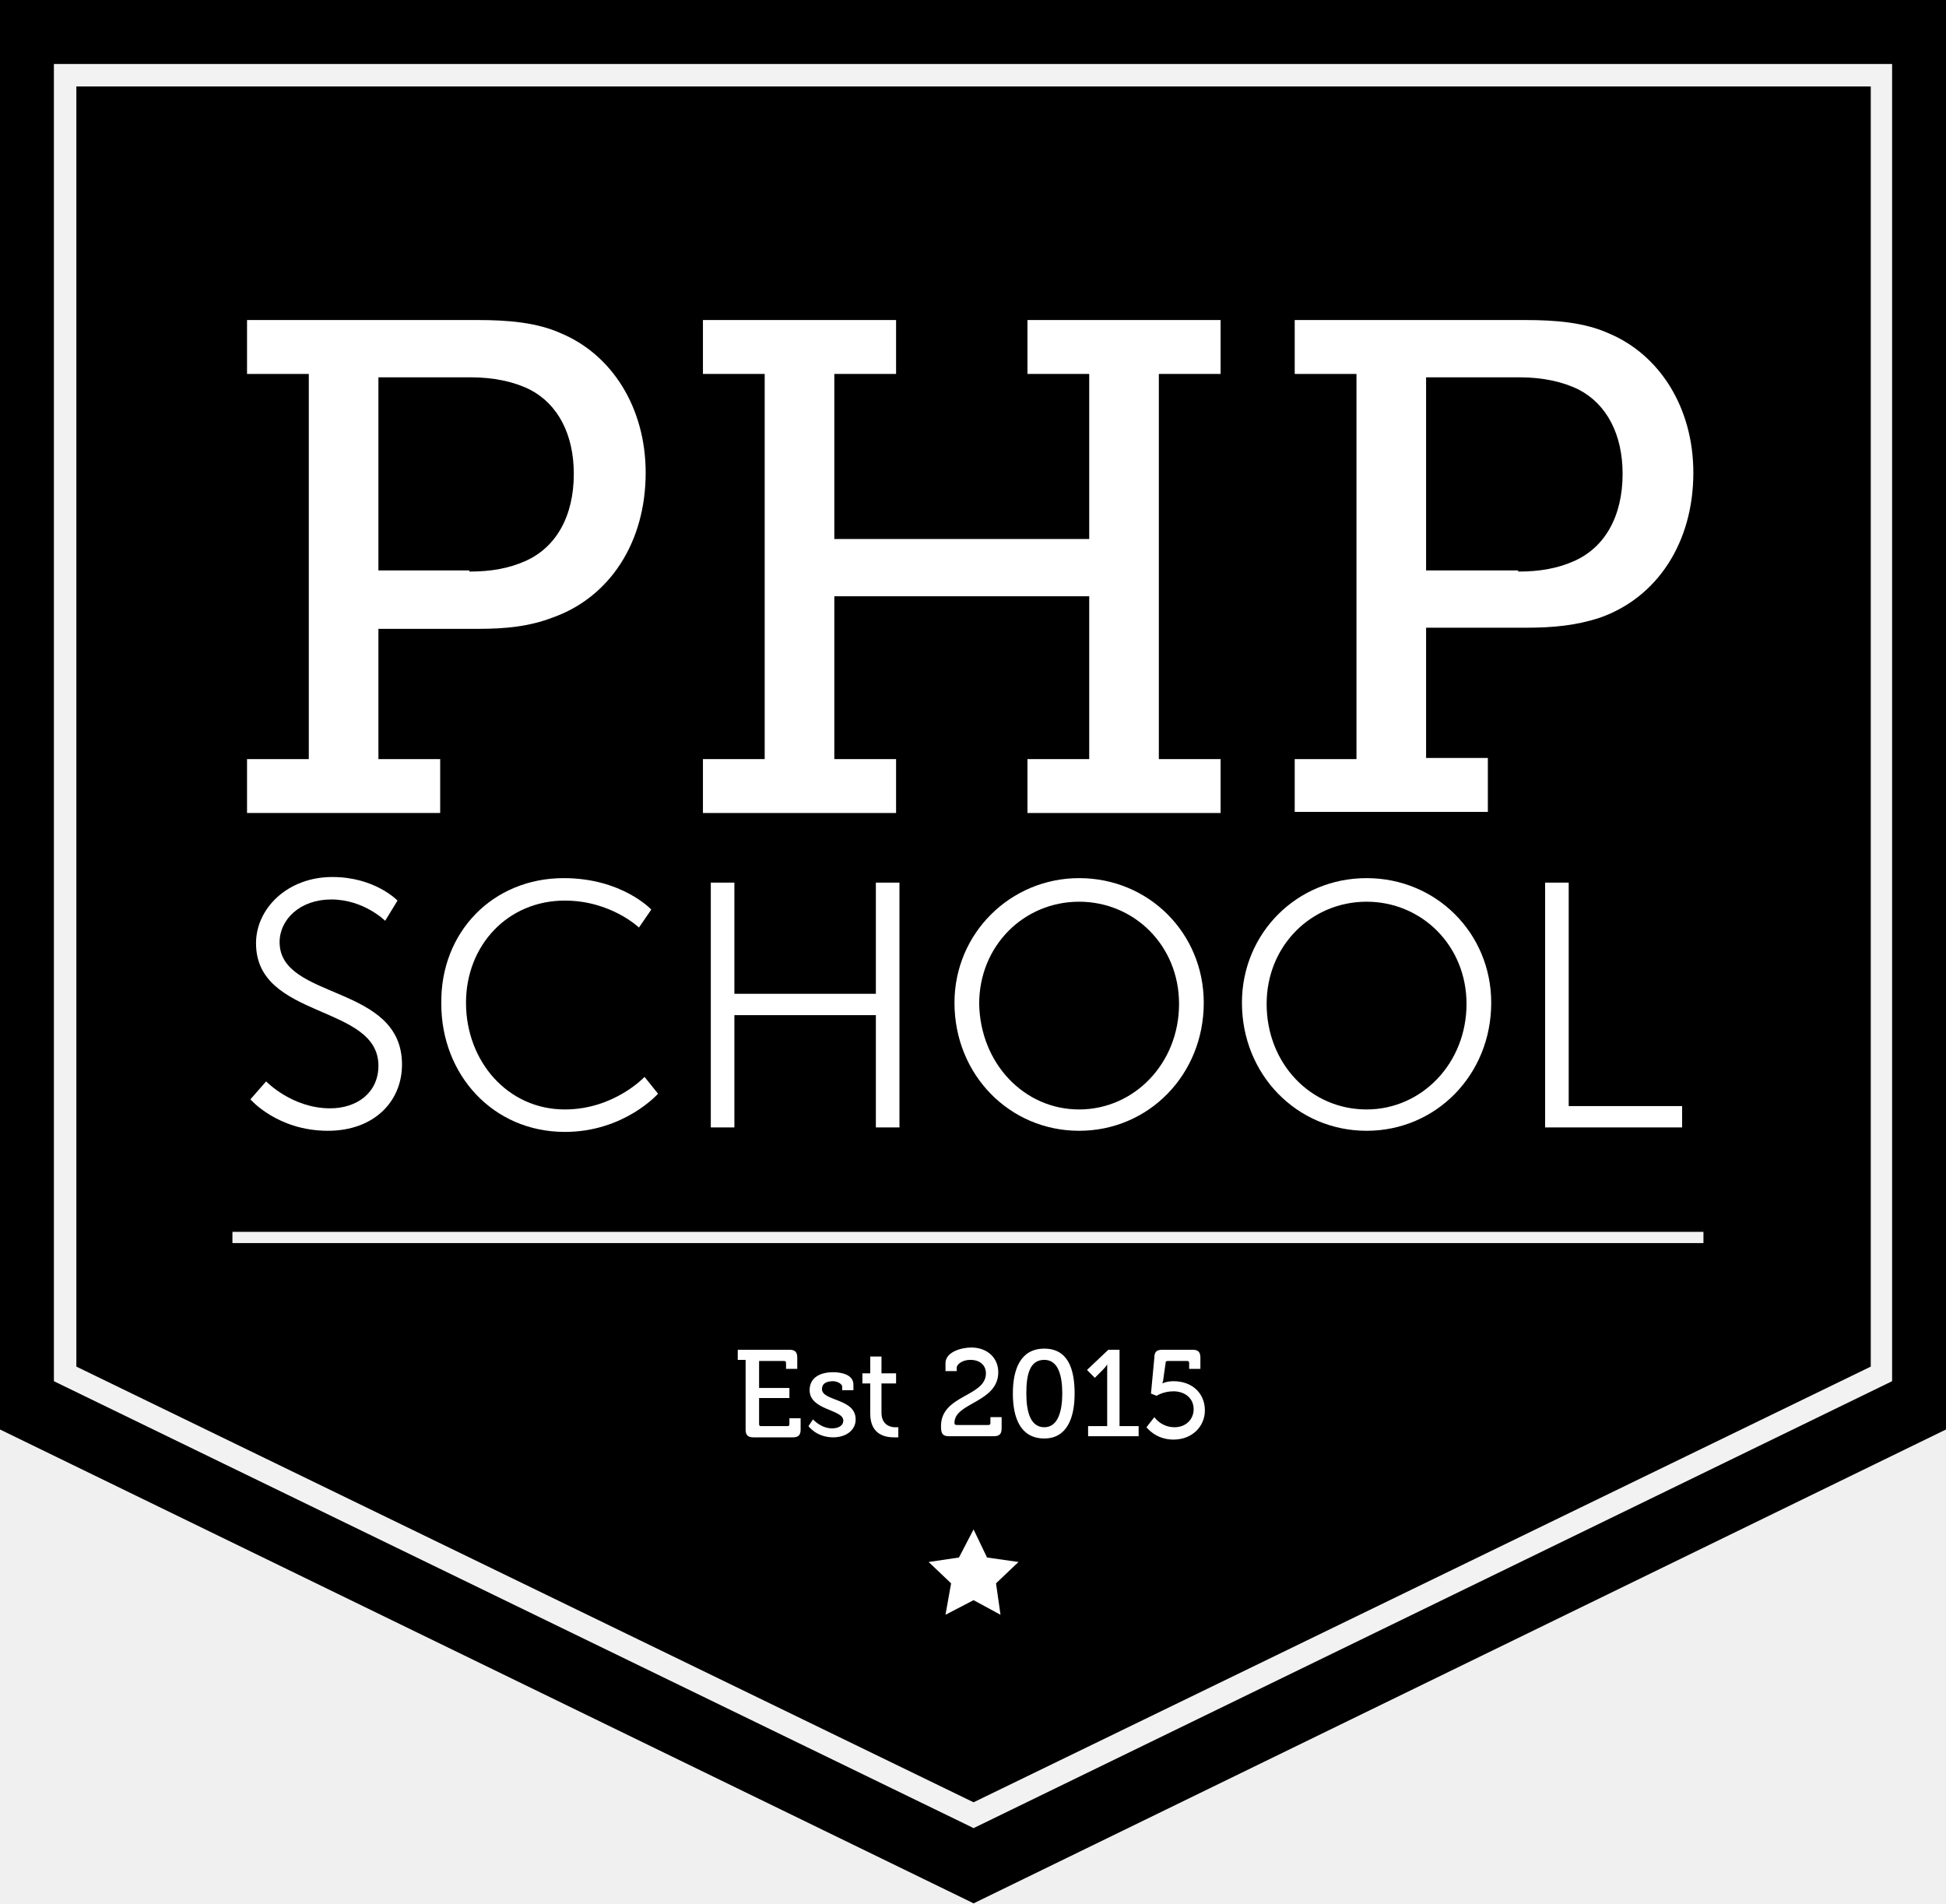
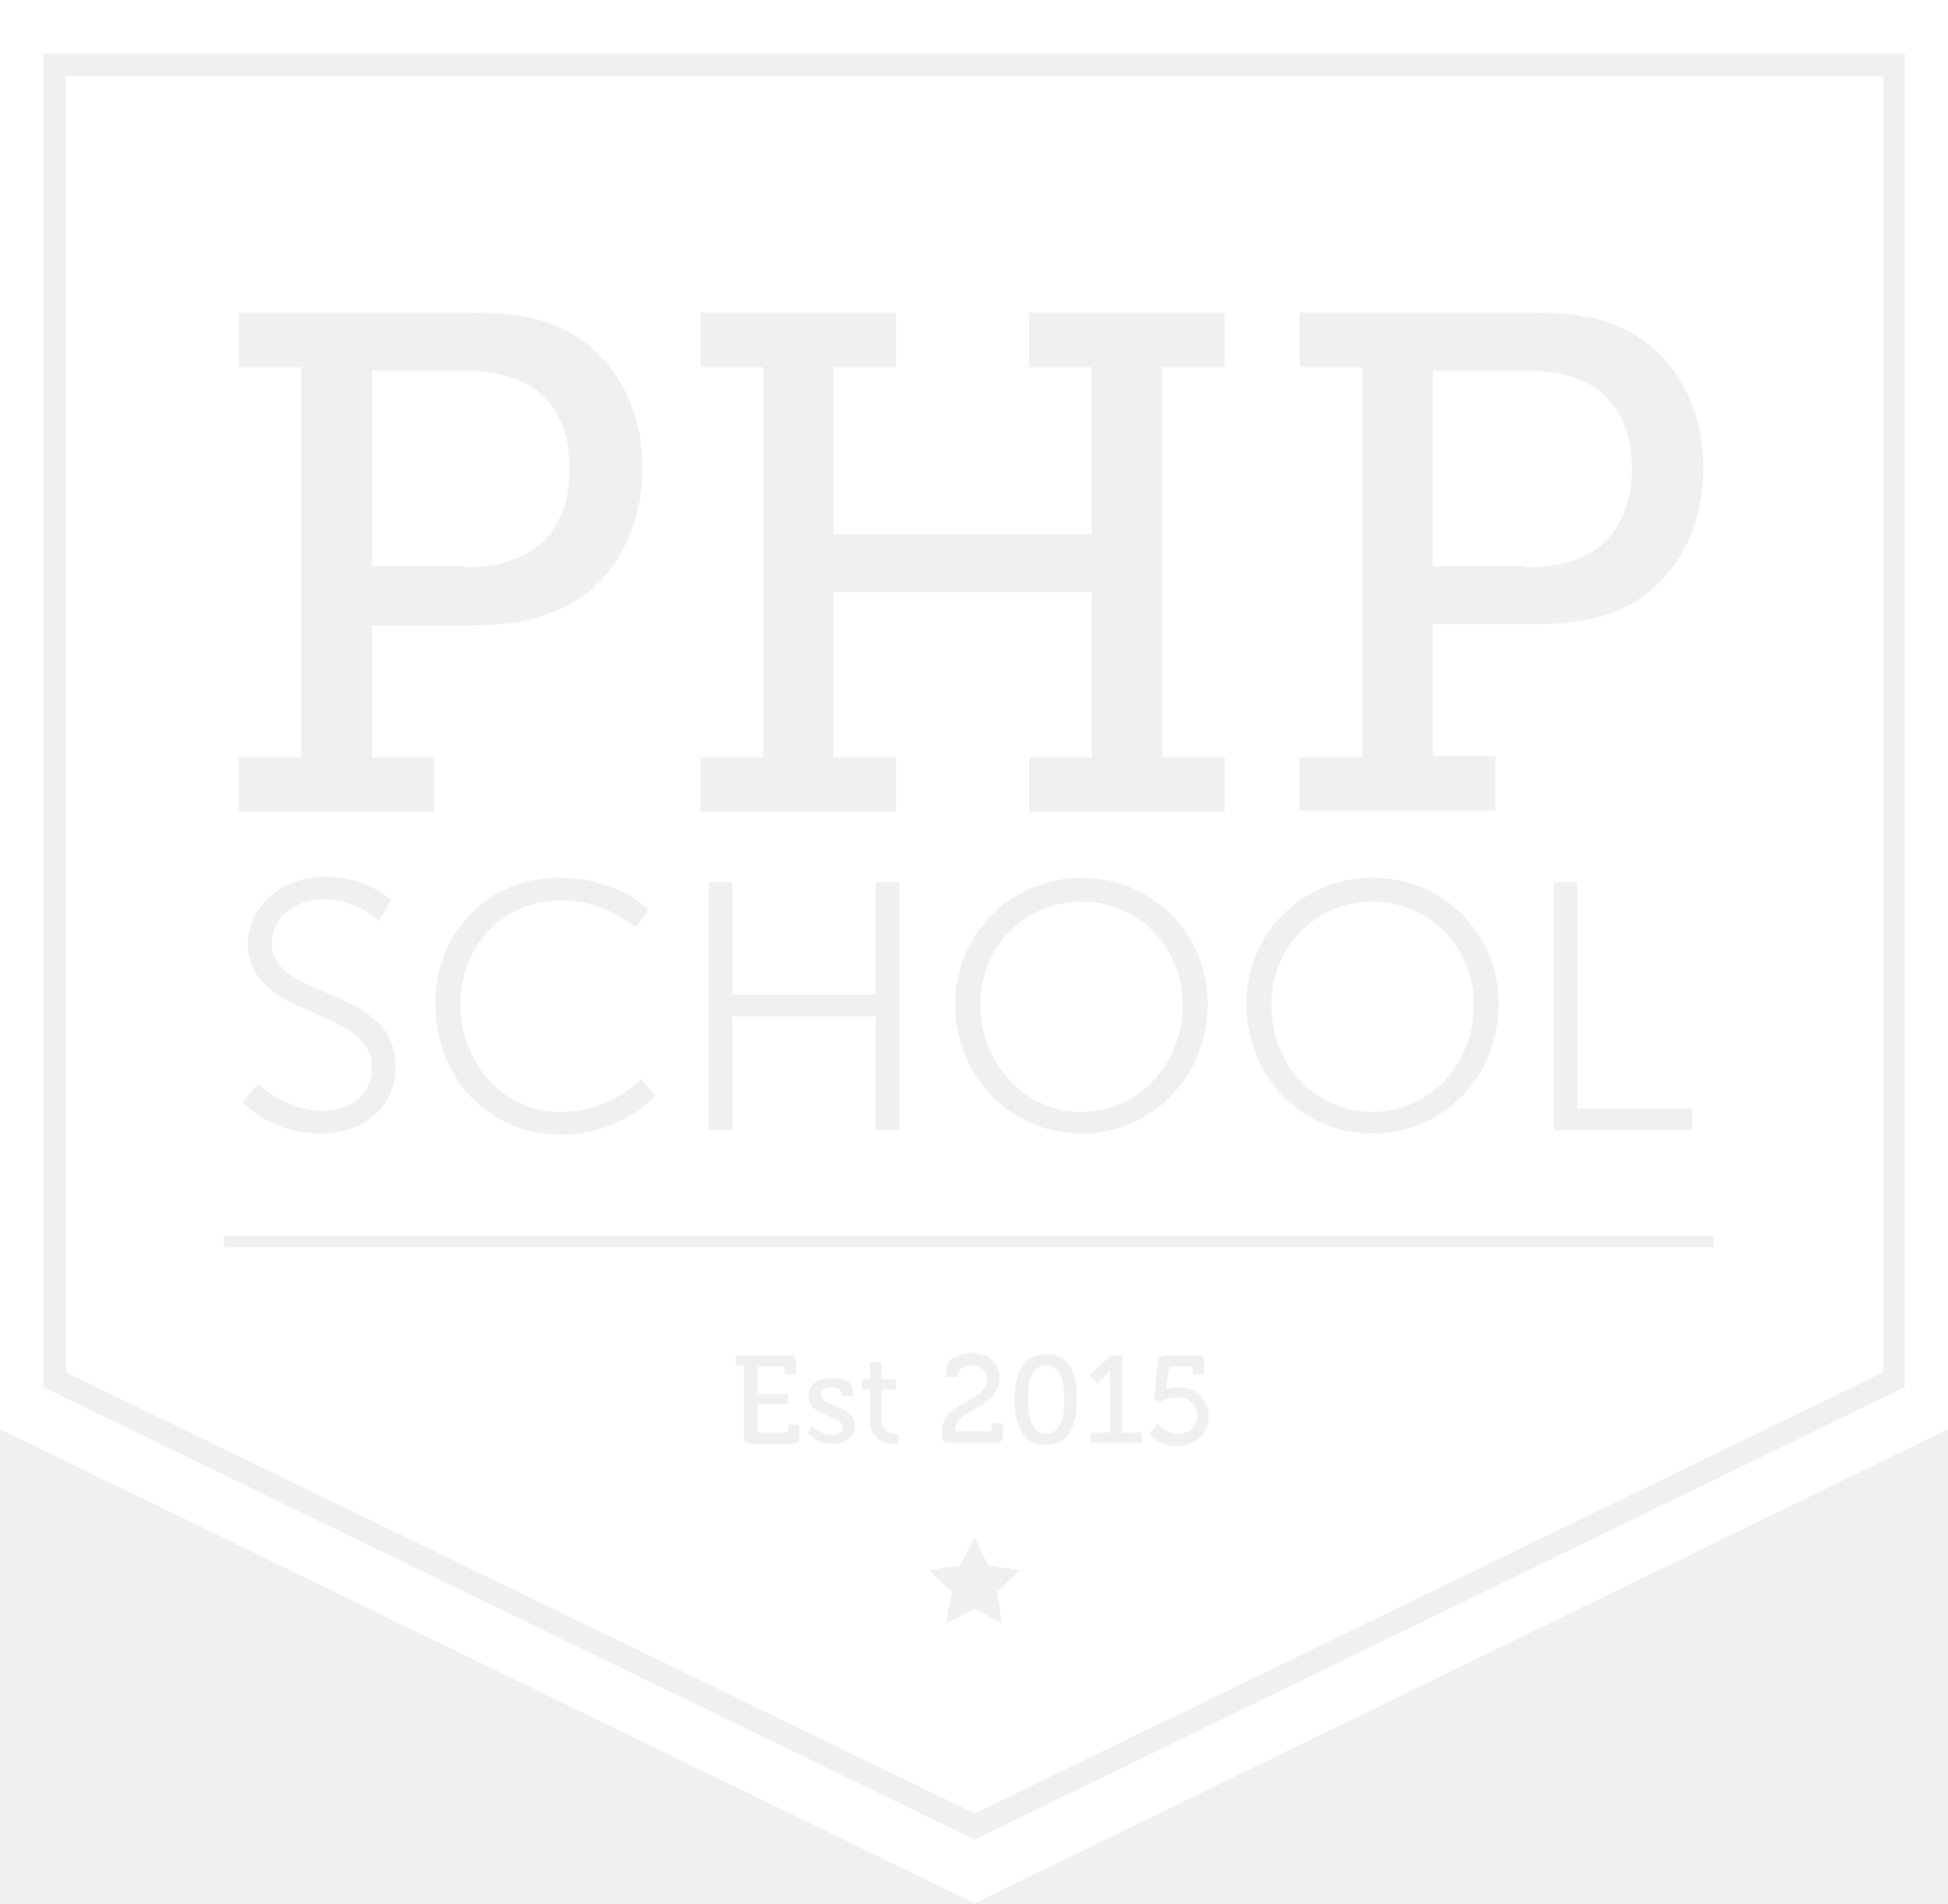
- <svg xmlns="http://www.w3.org/2000/svg" version="1.1" x="0px" y="0px" width="173.3px" height="169.5px" viewBox="0 0 173.3 169.5" enable-background="new 0 0 173.3 169.5" xml:space="preserve">
+ <svg xmlns="http://www.w3.org/2000/svg" version="1.1" x="0px" y="0px" width="171.3px" height="167.4px" viewBox="0 0 171.3 167.4" enable-background="new 0 0 171.3 167.4" xml:space="preserve">
  <defs>
</defs>
  <g>
-     <g>
-       <polygon points="172.3,126.7 86.7,168.4 1,126.7 1,1 172.3,1   " />
-       <path d="M86.7,169.5l-0.4-0.2L0,127.3V0h173.3v127.3L86.7,169.5z M2,126.1l84.7,41.2l84.7-41.2V2H2V126.1z" />
-     </g>
-     <g>
-       <polygon points="167.5,122.4 86.7,161.7 5.8,122.4 5.8,6.7 167.5,6.7   " />
-       <path fill="#F2F2F2" d="M86.7,162.8l-0.4-0.2L4.8,123V5.7h163.7V123L86.7,162.8z M6.8,121.7l79.9,38.8l79.9-38.8V7.7H6.8V121.7z" />
-     </g>
-     <g>
-       <path fill="#FFFFFF" d="M22,67.6h5.5V33.3H22v-4.8h20.5c2.7,0,5.3,0.2,7.5,1.2c4.5,1.9,7.5,6.6,7.5,12.4c0,6.2-3.2,11.1-8.3,12.9    C47.1,55.8,45,56,42.6,56h-8.9v11.6h5.5v4.8H22V67.6z M41.8,50.9c2,0,3.5-0.3,4.9-0.9c2.8-1.2,4.4-4,4.4-7.8    c0-3.5-1.4-6.2-3.9-7.5c-1.4-0.7-3.2-1.1-5.3-1.1h-8.2v17.2H41.8z" />
-       <path fill="#FFFFFF" d="M62.6,67.6h5.5V33.3h-5.5v-4.8h17.2v4.8h-5.5V48H97V33.3h-5.5v-4.8h17.2v4.8h-5.5v34.3h5.5v4.8H91.5v-4.8    H97V53.1H74.3v14.5h5.5v4.8H62.6V67.6z" />
-       <path fill="#FFFFFF" d="M115.3,67.6h5.5V33.3h-5.5v-4.8h20.5c2.7,0,5.3,0.2,7.5,1.2c4.5,1.9,7.5,6.6,7.5,12.4    c0,6.2-3.2,11.1-8.3,12.9c-2.1,0.7-4.2,0.9-6.6,0.9H127v11.6h5.5v4.8h-17.2V67.6z M135.2,50.9c2,0,3.5-0.3,4.9-0.9    c2.8-1.2,4.4-4,4.4-7.8c0-3.5-1.4-6.2-3.9-7.5c-1.4-0.7-3.2-1.1-5.3-1.1H127v17.2H135.2z" />
-     </g>
-     <g>
-       <path fill="#FFFFFF" d="M23.7,96.3c0,0,2.3,2.4,5.7,2.4c2.4,0,4.3-1.4,4.3-3.8c0-5.5-10.9-4.1-10.9-10.9c0-3.1,2.8-5.9,6.8-5.9    c3.8,0,5.8,2.1,5.8,2.1l-1.1,1.8c0,0-1.9-1.9-4.8-1.9c-2.8,0-4.6,1.8-4.6,3.8c0,5.2,10.9,3.7,10.9,10.9c0,3.3-2.5,5.9-6.6,5.9    c-4.5,0-6.9-2.8-6.9-2.8L23.7,96.3z" />
-       <path fill="#FFFFFF" d="M50.2,78.2c5.2,0,7.8,2.8,7.8,2.8l-1.1,1.6c0,0-2.5-2.4-6.6-2.4c-5.1,0-8.8,4-8.8,9.1    c0,5.2,3.7,9.5,8.8,9.5c4.4,0,7.1-2.9,7.1-2.9l1.2,1.5c0,0-3,3.4-8.3,3.4c-6.4,0-11-5.1-11-11.4C39.2,83,43.9,78.2,50.2,78.2z" />
-       <path fill="#FFFFFF" d="M63.3,78.6h2.1v9.9H78v-9.9h2.1v21.8H78v-10H65.4v10h-2.1V78.6z" />
-       <path fill="#FFFFFF" d="M96.1,78.2c6.2,0,11.1,4.9,11.1,11.1c0,6.4-4.9,11.4-11.1,11.4c-6.2,0-11.1-5-11.1-11.4    C85,83.1,90,78.2,96.1,78.2z M96.1,98.8c4.9,0,8.9-4.1,8.9-9.4c0-5.2-4-9.1-8.9-9.1c-4.9,0-8.9,3.9-8.9,9.1    C87.3,94.7,91.2,98.8,96.1,98.8z" />
-       <path fill="#FFFFFF" d="M121.7,78.2c6.2,0,11.1,4.9,11.1,11.1c0,6.4-4.9,11.4-11.1,11.4c-6.2,0-11.1-5-11.1-11.4    C110.6,83.1,115.5,78.2,121.7,78.2z M121.7,98.8c4.9,0,8.9-4.1,8.9-9.4c0-5.2-4-9.1-8.9-9.1c-4.9,0-8.9,3.9-8.9,9.1    C112.8,94.7,116.7,98.8,121.7,98.8z" />
-       <path fill="#FFFFFF" d="M137.6,78.6h2.1v19.9h10.1v1.9h-12.2V78.6z" />
-     </g>
-     <g>
-       <path fill="#FFFFFF" d="M66.4,121.1h-0.7v-0.9h4.6c0.5,0,0.7,0.2,0.7,0.7v1h-1v-0.5c0-0.2-0.1-0.2-0.2-0.2h-2.2v2.4h2.7v0.9h-2.7    v2.3c0,0.2,0.1,0.2,0.2,0.2h2.3c0.2,0,0.2-0.1,0.2-0.2v-0.5h1v1c0,0.5-0.2,0.7-0.7,0.7h-3.5c-0.5,0-0.7-0.2-0.7-0.7V121.1z" />
-       <path fill="#FFFFFF" d="M72.4,126.4c0,0,0.7,0.8,1.7,0.8c0.5,0,1-0.2,1-0.7c0-1-3-0.9-3-2.7c0-1.1,0.9-1.6,2.1-1.6    c0.7,0,1.8,0.2,1.8,1.1v0.5h-1v-0.3c0-0.3-0.5-0.5-0.8-0.5c-0.6,0-1,0.2-1,0.7c0,1.1,3,0.8,3,2.7c0,1-0.9,1.6-2,1.6    c-1.5,0-2.2-1-2.2-1L72.4,126.4z" />
-       <path fill="#FFFFFF" d="M77.5,123.2h-0.7v-0.9h0.7v-1.5h1v1.5h1.3v0.9h-1.3v2.6c0,1.1,0.8,1.3,1.2,1.3c0.2,0,0.3,0,0.3,0v0.9    c0,0-0.1,0-0.4,0c-0.7,0-2.1-0.2-2.1-2.1V123.2z" />
-       <path fill="#FFFFFF" d="M87.8,122.3c0-0.7-0.5-1.2-1.4-1.2c-0.7,0-1.2,0.4-1.2,0.7v0.3h-1v-0.7c0-1,1.4-1.4,2.3-1.4    c1.4,0,2.4,0.9,2.4,2.2c0,2.7-3.9,2.7-3.9,4.5c0,0.2,0.1,0.2,0.3,0.2H88c0.2,0,0.2-0.1,0.2-0.2v-0.5h1v1c0,0.5-0.2,0.7-0.7,0.7h-4    c-0.6,0-0.7-0.3-0.7-0.9C83.8,124.2,87.8,124.4,87.8,122.3z" />
-       <path fill="#FFFFFF" d="M90.2,124.1c0-2.2,0.7-4,2.8-4c2.1,0,2.7,1.8,2.7,4c0,2.2-0.7,4-2.7,4C90.9,128.1,90.2,126.3,90.2,124.1z     M94.6,124.1c0-1.7-0.4-3-1.6-3c-1.3,0-1.6,1.3-1.6,3c0,1.7,0.4,3,1.6,3C94.2,127.1,94.6,125.7,94.6,124.1z" />
-       <path fill="#FFFFFF" d="M96.9,127h1.7v-5c0-0.2,0-0.5,0-0.5h0c0,0-0.1,0.2-0.4,0.5l-0.7,0.7l-0.7-0.7l1.9-1.8h1v6.8h1.7v0.9h-4.5    V127z" />
-       <path fill="#FFFFFF" d="M102.8,126.2c0,0,0.6,0.9,1.8,0.9c1,0,1.7-0.7,1.7-1.6c0-1-0.8-1.6-1.8-1.6c-0.9,0-1.5,0.4-1.5,0.4    l-0.5-0.2l0.3-3.2c0-0.5,0.2-0.7,0.7-0.7h2.7c0.5,0,0.7,0.2,0.7,0.7v1h-1v-0.5c0-0.2-0.1-0.2-0.2-0.2H104c-0.2,0-0.2,0.1-0.2,0.2    l-0.2,1.4c0,0.2-0.1,0.4-0.1,0.4h0c0,0,0.4-0.2,1-0.2c1.7,0,2.8,1.1,2.8,2.6c0,1.4-1.1,2.6-2.8,2.6c-1.6,0-2.4-1.1-2.4-1.1    L102.8,126.2z" />
-     </g>
-     <g>
-       <polygon fill="#FFFFFF" points="86.7,136.2 87.9,138.7 90.7,139.1 88.7,141 89.1,143.8 86.7,142.5 84.2,143.8 84.7,141    82.7,139.1 85.4,138.7   " />
-     </g>
-     <g>
-       <rect x="20.7" y="109.7" fill="#F2F2F2" width="131" height="1" />
-     </g>
+     <path fill="#FFFFFF" d="M120.7,97.8c4.9,0,8.9-4.1,8.9-9.4c0-5.2-4-9.1-8.9-9.1c-4.9,0-8.9,3.9-8.9,9.1   C111.8,93.7,115.7,97.8,120.7,97.8z" />
+     <path fill="#FFFFFF" d="M40.8,49.9c2,0,3.5-0.3,4.9-0.9c2.8-1.2,4.4-4,4.4-7.8c0-3.5-1.4-6.2-3.9-7.5c-1.4-0.7-3.2-1.1-5.3-1.1   h-8.2v17.2h8.1V49.9z" />
+     <path fill="#FFFFFF" d="M134.2,49.9c2,0,3.5-0.3,4.9-0.9c2.8-1.2,4.4-4,4.4-7.8c0-3.5-1.4-6.2-3.9-7.5c-1.4-0.7-3.2-1.1-5.3-1.1   H126v17.2h8.2V49.9z" />
+     <path fill="#FFFFFF" d="M0,0v125.7l85.7,41.7l85.6-41.7V0H0z M167.5,122l-81.8,39.8l-0.4-0.2L3.8,122V4.7h163.7V122z" />
+     <path fill="#FFFFFF" d="M165.6,120.7V6.7H5.8v114l79.9,38.8L165.6,120.7z M92,127.1c-2.1,0-2.8-1.8-2.8-4c0-2.2,0.7-4,2.8-4   s2.7,1.8,2.7,4C94.7,125.3,94,127.1,92,127.1z M100.4,126.9h-4.5V126h1.7v-5c0-0.2,0-0.5,0-0.5s-0.1,0.2-0.4,0.5l-0.7,0.7l-0.7-0.7   l1.9-1.8h1v6.8h1.7V126.9z M103.5,127.2c-1.6,0-2.4-1.1-2.4-1.1l0.7-0.9c0,0,0.6,0.9,1.8,0.9c1,0,1.7-0.7,1.7-1.6   c0-1-0.8-1.6-1.8-1.6c-0.9,0-1.5,0.4-1.5,0.4l-0.5-0.2l0.3-3.2c0-0.5,0.2-0.7,0.7-0.7h2.7c0.5,0,0.7,0.2,0.7,0.7v1h-1v-0.5   c0-0.2-0.1-0.2-0.2-0.2H103c-0.2,0-0.2,0.1-0.2,0.2l-0.2,1.4c0,0.2-0.1,0.4-0.1,0.4s0.4-0.2,1-0.2c1.7,0,2.8,1.1,2.8,2.6   C106.3,126,105.2,127.2,103.5,127.2z M114.3,66.6h5.5V32.3h-5.5v-4.8h20.5c2.7,0,5.3,0.2,7.5,1.2c4.5,1.9,7.5,6.6,7.5,12.4   c0,6.2-3.2,11.1-8.3,12.9c-2.1,0.7-4.2,0.9-6.6,0.9H126v11.6h5.5v4.8h-17.2V66.6z M148.8,97.5v1.9h-12.2V77.6h2.1v19.9H148.8z    M120.7,77.2c6.2,0,11.1,4.9,11.1,11.1c0,6.4-4.9,11.4-11.1,11.4s-11.1-5-11.1-11.4C109.6,82.1,114.5,77.2,120.7,77.2z M61.6,66.6   h5.5V32.3h-5.5v-4.8h17.2v4.8h-5.5V47H96V32.3h-5.5v-4.8h17.2v4.8h-5.5v34.3h5.5v4.8H90.5v-4.8H96V52.1H73.3v14.5h5.5v4.8H61.6   V66.6z M106.2,88.3c0,6.4-4.9,11.4-11.1,11.4c-6.2,0-11.1-5-11.1-11.4c0-6.2,5-11.1,11.1-11.1C101.3,77.2,106.2,82.1,106.2,88.3z    M64.4,89.4v10h-2.1V77.6h2.1v9.9H77v-9.9h2.1v21.8H77v-10H64.4z M57,80l-1.1,1.6c0,0-2.5-2.4-6.6-2.4c-5.1,0-8.8,4-8.8,9.1   c0,5.2,3.7,9.5,8.8,9.5c4.4,0,7.1-2.9,7.1-2.9l1.2,1.5c0,0-3,3.4-8.3,3.4c-6.4,0-11-5.1-11-11.4c-0.1-6.4,4.6-11.2,10.9-11.2   C54.4,77.2,57,80,57,80z M21,66.6h5.5V32.3H21v-4.8h20.5c2.7,0,5.3,0.2,7.5,1.2c4.5,1.9,7.5,6.6,7.5,12.4c0,6.2-3.2,11.1-8.3,12.9   c-2.1,0.8-4.2,1-6.6,1h-8.9v11.6h5.5v4.8H21V66.6z M21.8,83c0-3.1,2.8-5.9,6.8-5.9c3.8,0,5.8,2.1,5.8,2.1L33.3,81   c0,0-1.9-1.9-4.8-1.9c-2.8,0-4.6,1.8-4.6,3.8c0,5.2,10.9,3.7,10.9,10.9c0,3.3-2.5,5.9-6.6,5.9c-4.5,0-6.9-2.8-6.9-2.8l1.4-1.6   c0,0,2.3,2.4,5.7,2.4c2.4,0,4.3-1.4,4.3-3.8C32.7,88.4,21.8,89.8,21.8,83z M19.7,108.7h131v1h-131V108.7z M85.4,120.1   c-0.7,0-1.2,0.4-1.2,0.7v0.3h-1v-0.7c0-1,1.4-1.4,2.3-1.4c1.4,0,2.4,0.9,2.4,2.2c0,2.7-3.9,2.7-3.9,4.5c0,0.2,0.1,0.2,0.3,0.2H87   c0.2,0,0.2-0.1,0.2-0.2v-0.5h1v1c0,0.5-0.2,0.7-0.7,0.7h-4c-0.6,0-0.7-0.3-0.7-0.9c0-2.8,4-2.6,4-4.7   C86.8,120.6,86.3,120.1,85.4,120.1z M70.3,126.3c0,0.5-0.2,0.7-0.7,0.7h-3.5c-0.5,0-0.7-0.2-0.7-0.7v-6.2h-0.7v-0.9h4.6   c0.5,0,0.7,0.2,0.7,0.7v1h-1v-0.5c0-0.2-0.1-0.2-0.2-0.2h-2.2v2.4h2.7v0.9h-2.7v2.3c0,0.2,0.1,0.2,0.2,0.2h2.3   c0.2,0,0.2-0.1,0.2-0.2v-0.5h1V126.3z M73.2,127c-1.5,0-2.2-1-2.2-1l0.4-0.6c0,0,0.7,0.8,1.7,0.8c0.5,0,1-0.2,1-0.7   c0-1-3-0.9-3-2.7c0-1.1,0.9-1.6,2.1-1.6c0.7,0,1.8,0.2,1.8,1.1v0.5h-1v-0.3c0-0.3-0.5-0.5-0.8-0.5c-0.6,0-1,0.2-1,0.7   c0,1.1,3,0.8,3,2.7C75.2,126.4,74.3,127,73.2,127z M79,127c0,0-0.1,0-0.4,0c-0.7,0-2.1-0.2-2.1-2.1v-2.7h-0.7v-0.9h0.7v-1.5h1v1.5   h1.3v0.9h-1.3v2.6c0,1.1,0.8,1.3,1.2,1.3c0.2,0,0.3,0,0.3,0V127z M81.7,138.1l2.7-0.4l1.3-2.5l1.2,2.5l2.8,0.4l-2,1.9l0.4,2.8   l-2.4-1.3l-2.5,1.3l0.5-2.8L81.7,138.1z" />
+     <path fill="#FFFFFF" d="M86.2,88.4c0.1,5.3,4,9.4,8.9,9.4c4.9,0,8.9-4.1,8.9-9.4c0-5.2-4-9.1-8.9-9.1   C90.2,79.3,86.2,83.2,86.2,88.4z" />
+     <path fill="#FFFFFF" d="M92,120.1c-1.3,0-1.6,1.3-1.6,3c0,1.7,0.4,3,1.6,3s1.6-1.4,1.6-3C93.6,121.4,93.2,120.1,92,120.1z" />
  </g>
</svg>
